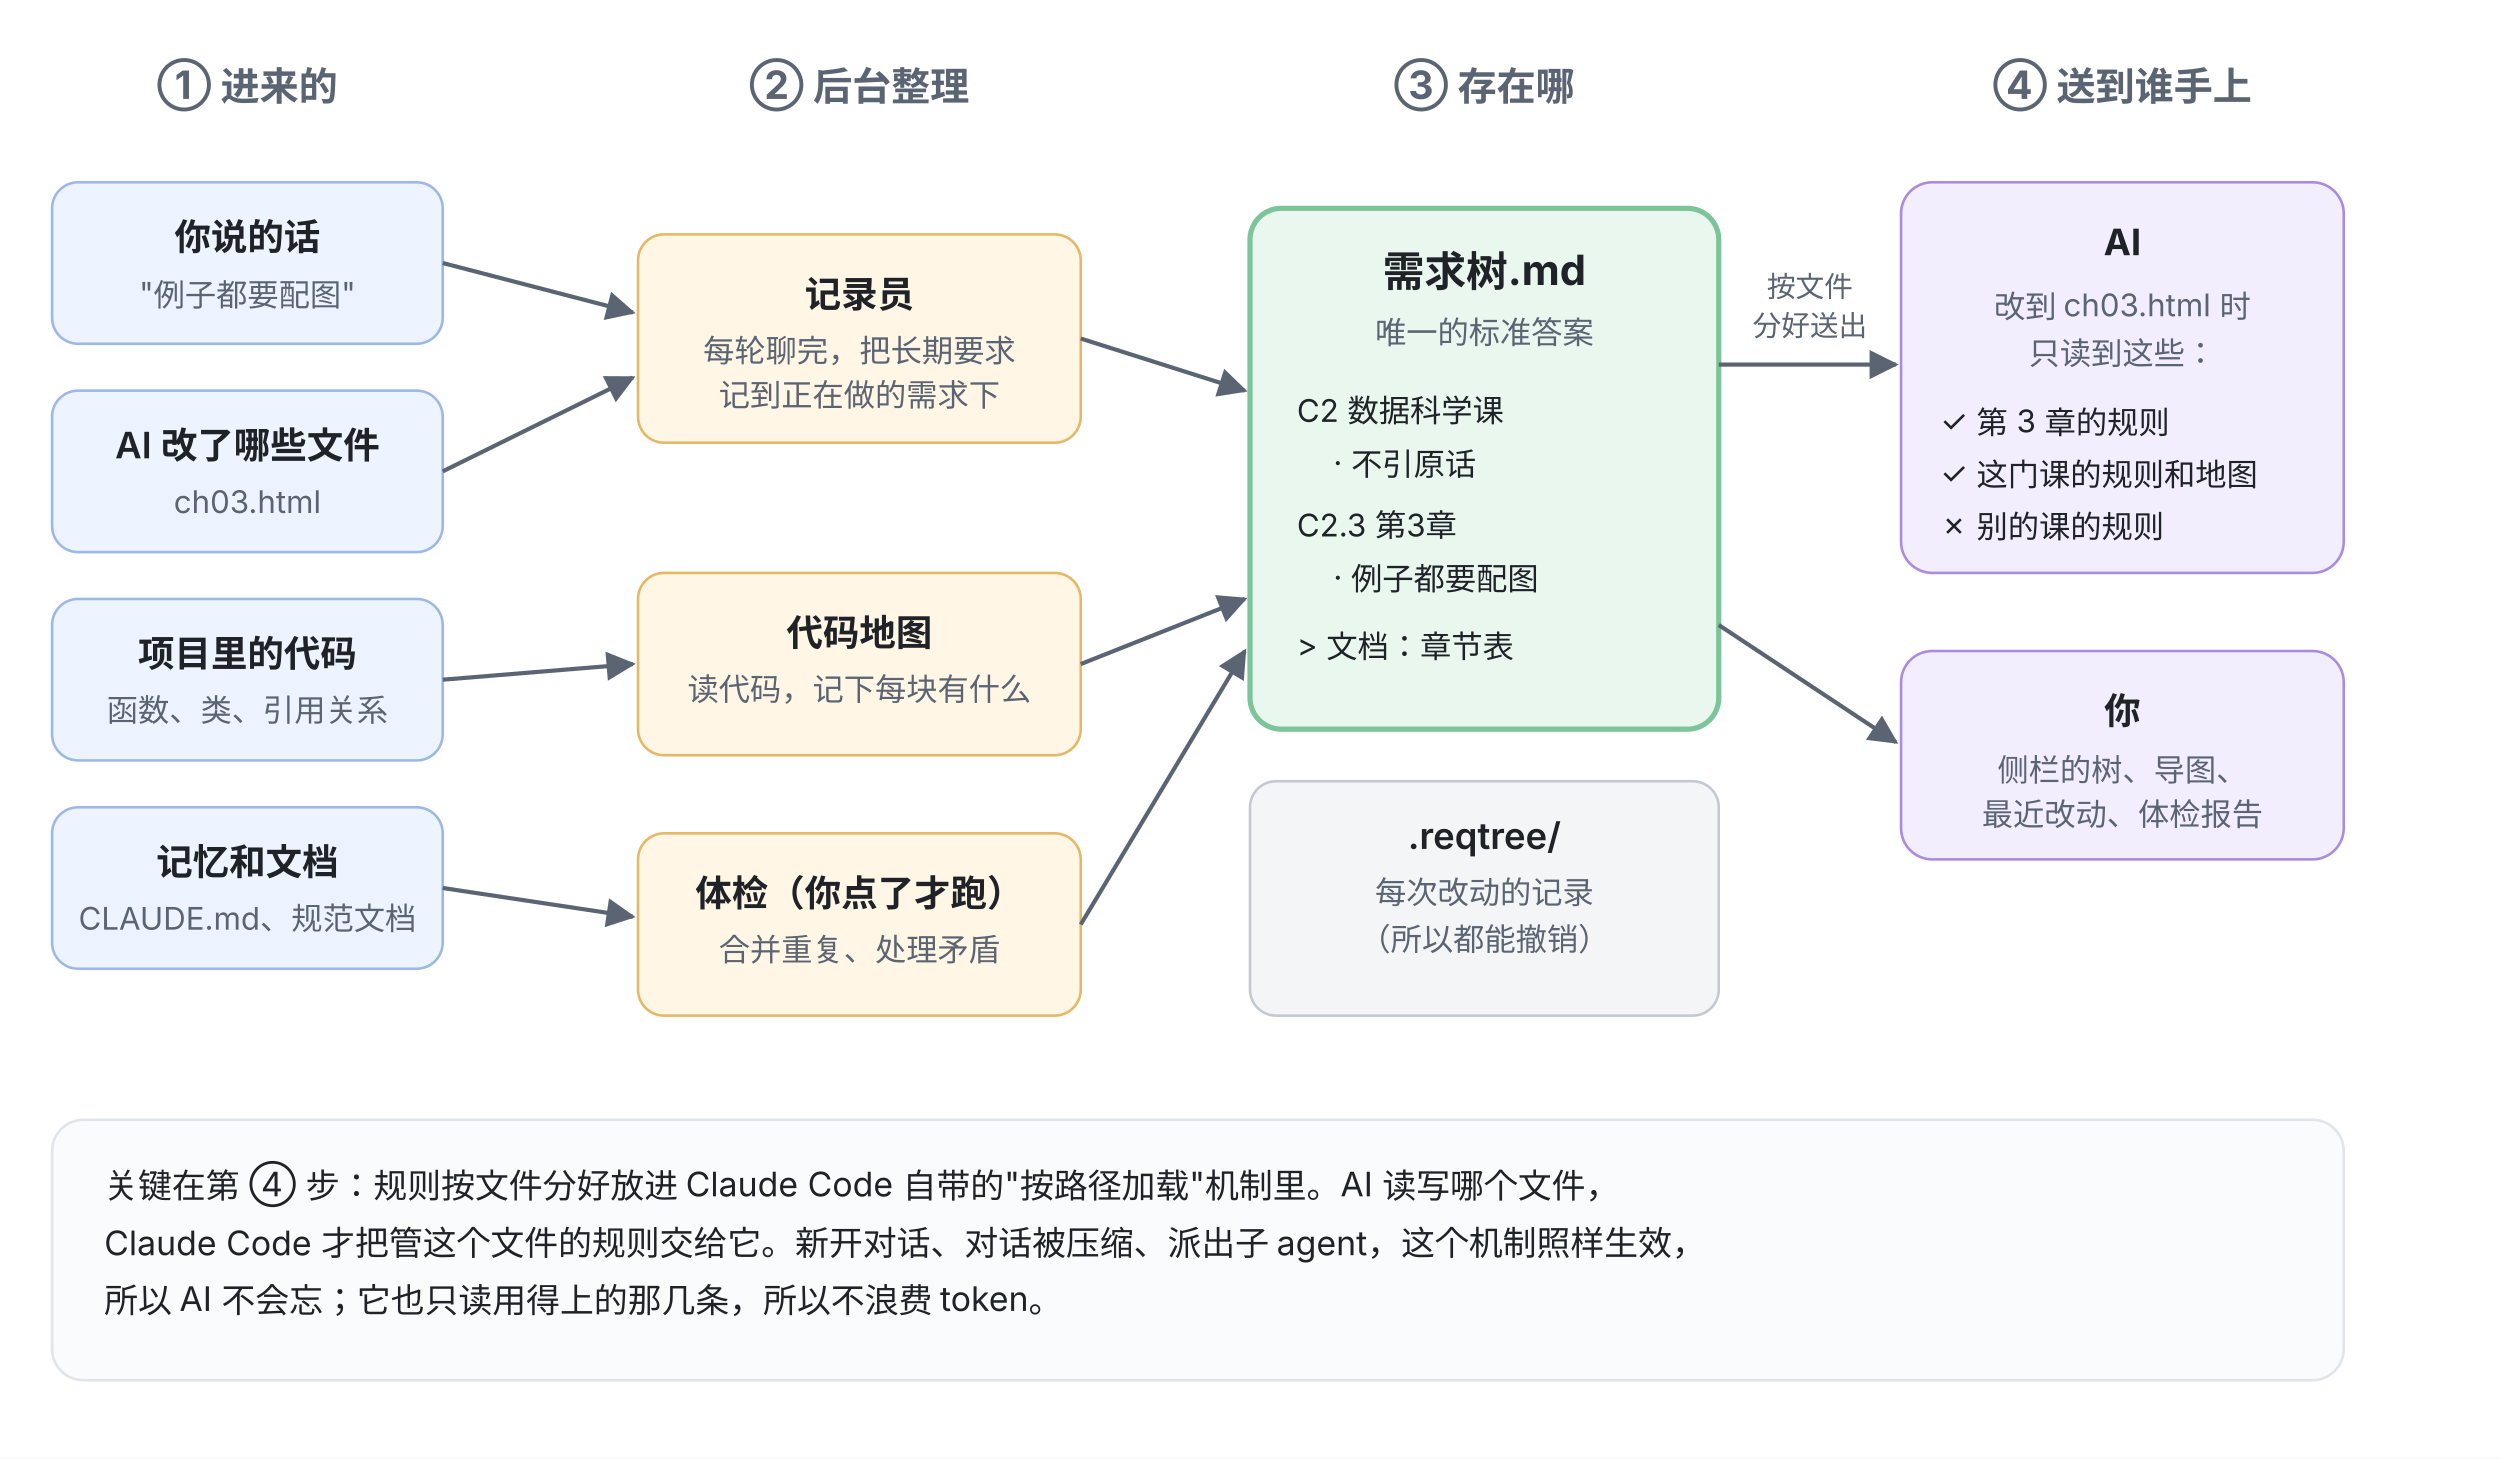
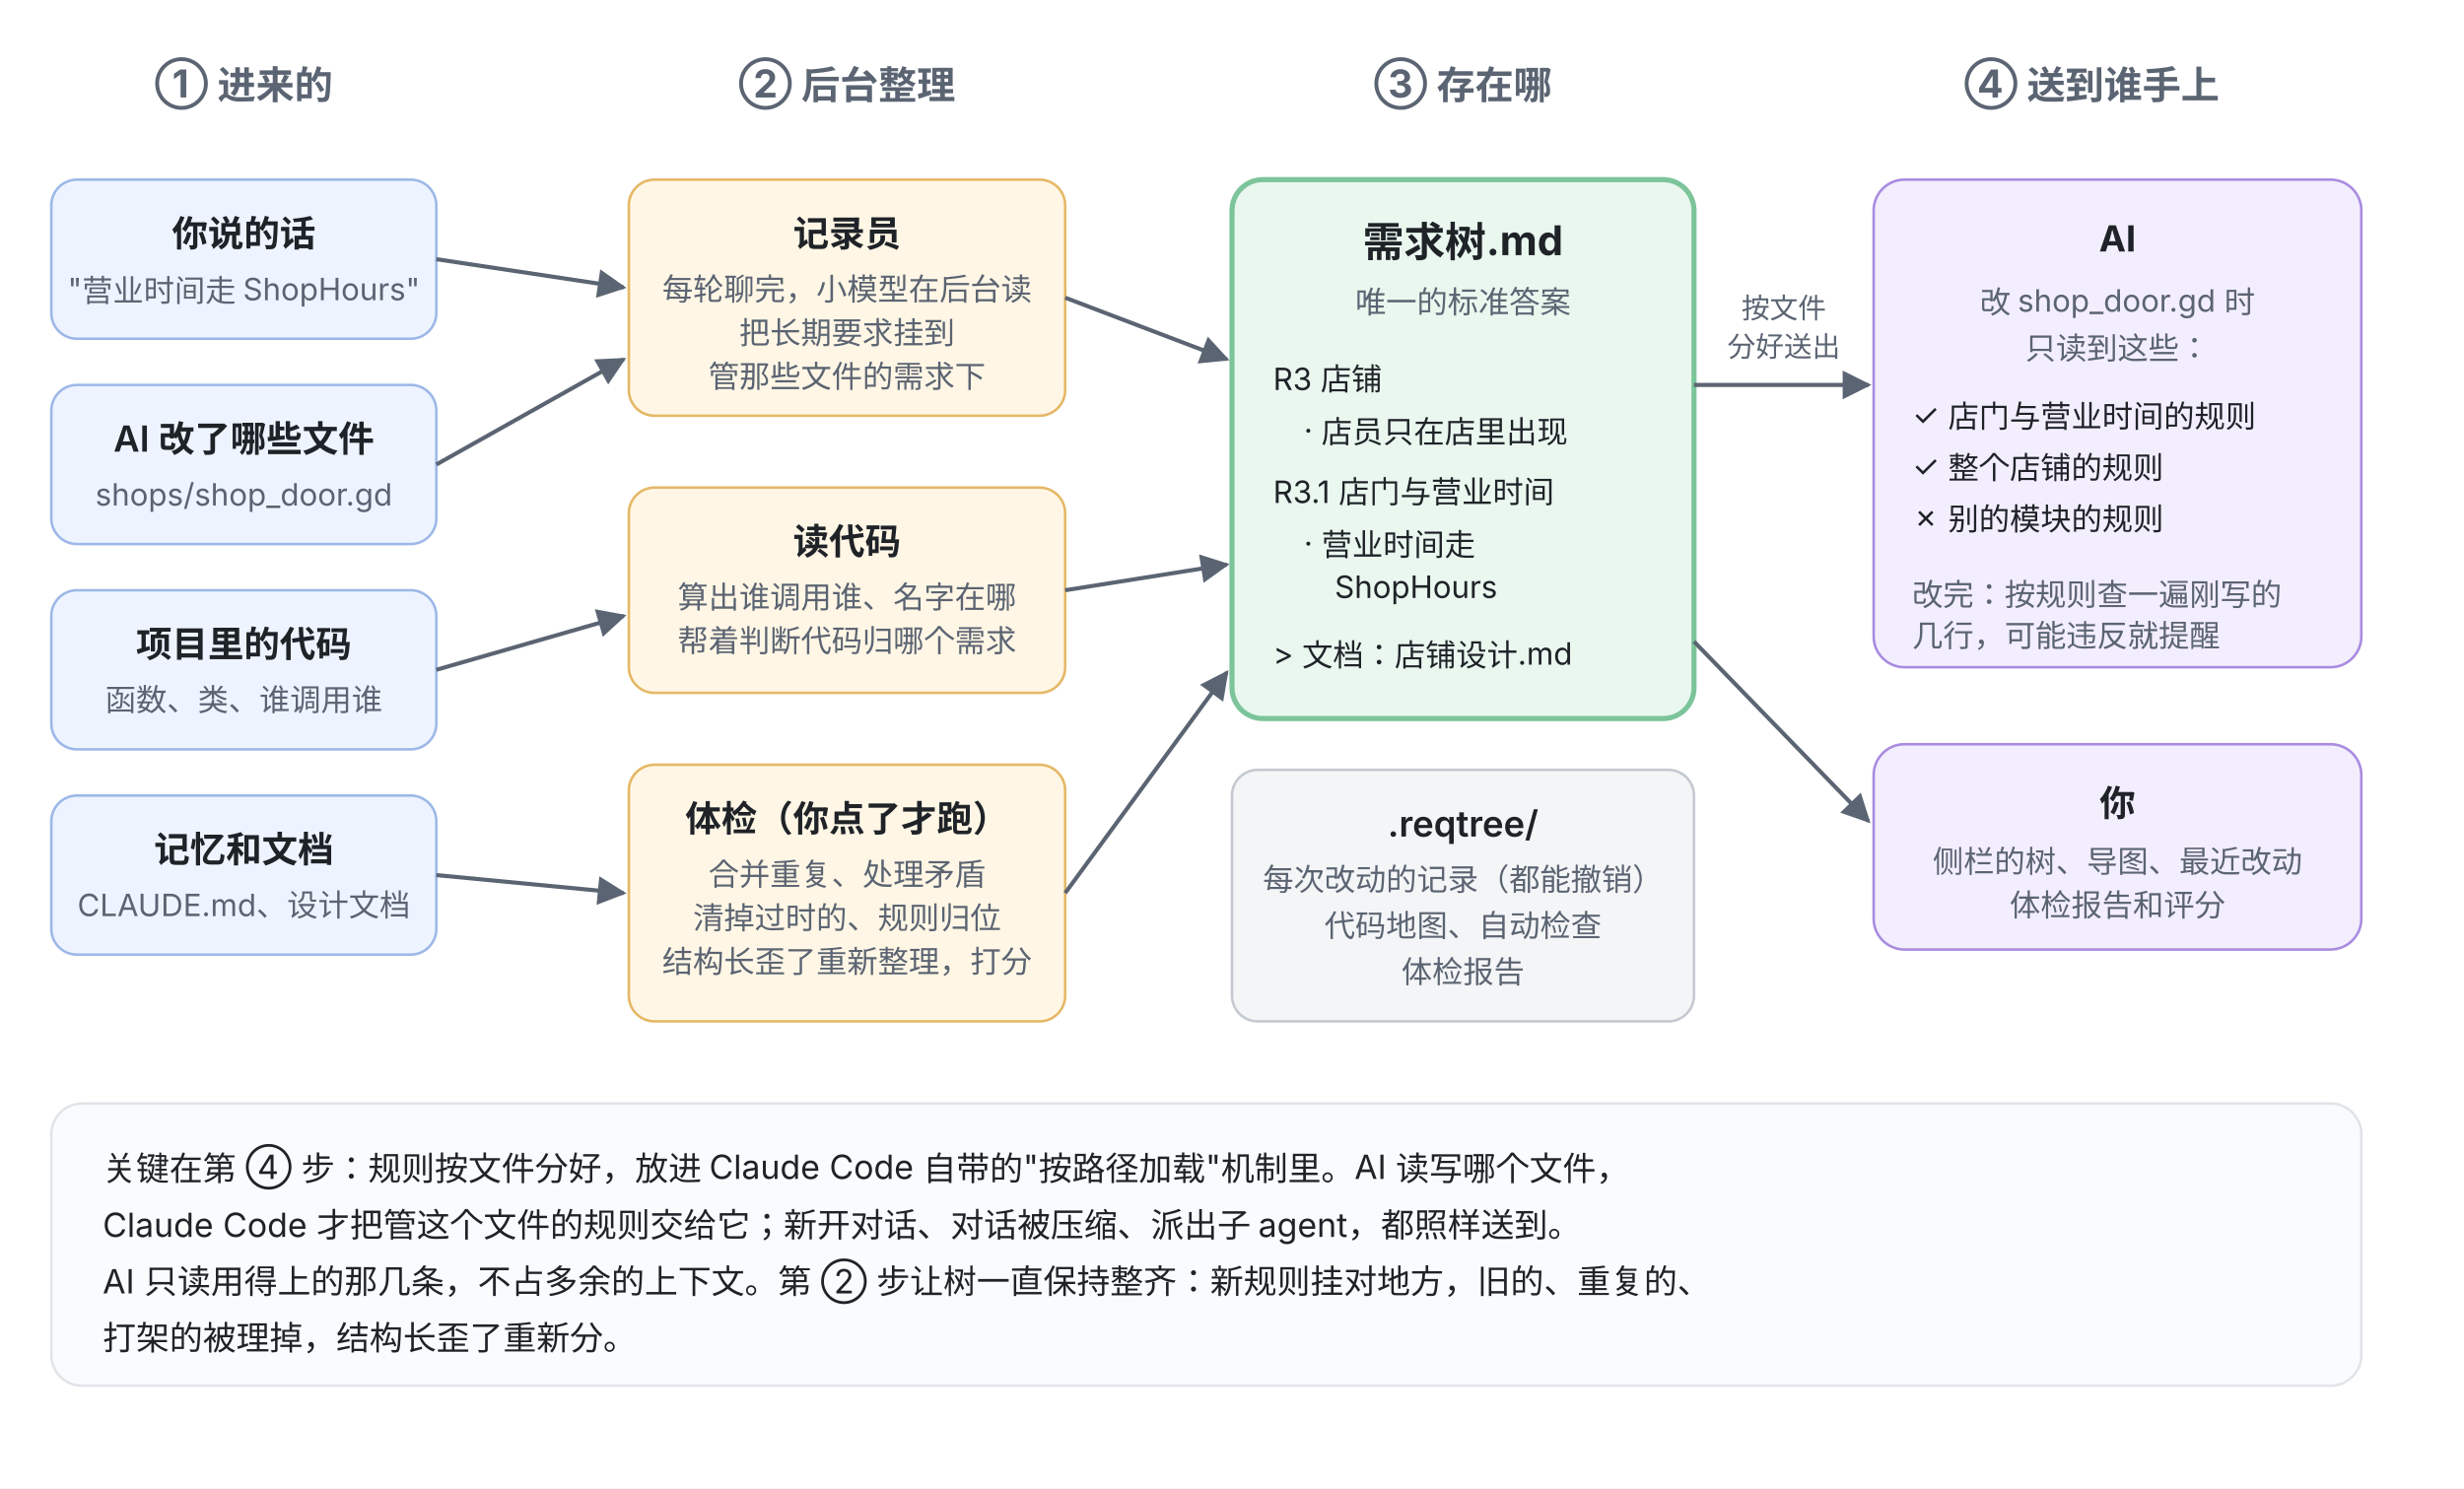
- <svg xmlns="http://www.w3.org/2000/svg" viewBox="0 0 960 560" font-family="-apple-system, 'Segoe UI', 'Microsoft YaHei', 'PingFang SC', sans-serif">
-   <rect width="960" height="560" fill="#ffffff" />
+ <svg xmlns="http://www.w3.org/2000/svg" viewBox="0 0 960 580" font-family="-apple-system, 'Segoe UI', 'Microsoft YaHei', 'PingFang SC', sans-serif">
+   <rect width="960" height="580" fill="#ffffff" />
  <defs>
    <marker id="a" viewBox="0 0 10 10" refX="9" refY="5" markerWidth="7" markerHeight="7" orient="auto">
      <path d="M0,0 L10,5 L0,10 z" fill="#5b6472" />
    </marker>
  </defs>
  <g font-size="15" font-weight="700" fill="#5b6472">
    <text x="95" y="38" text-anchor="middle">① 进来的</text>
    <text x="330" y="38" text-anchor="middle">② 后台整理</text>
    <text x="570" y="38" text-anchor="middle">③ 存在哪</text>
    <text x="815" y="38" text-anchor="middle">④ 送到谁手上</text>
  </g>
  <g font-size="14" fill="#1f2328">
    <rect x="20" y="70" width="150" height="62" rx="10" fill="#eef4ff" stroke="#9db8e8" />
    <text x="95" y="96" text-anchor="middle" font-weight="600">你说的话</text>
-     <text x="95" y="117" text-anchor="middle" font-size="12" fill="#5b6472">"例子都要配图"</text>
+     <text x="95" y="117" text-anchor="middle" font-size="12" fill="#5b6472">"营业时间走 ShopHours"</text>
    <rect x="20" y="150" width="150" height="62" rx="10" fill="#eef4ff" stroke="#9db8e8" />
    <text x="95" y="176" text-anchor="middle" font-weight="600">AI 改了哪些文件</text>
-     <text x="95" y="197" text-anchor="middle" font-size="12" fill="#5b6472">ch03.html</text>
+     <text x="95" y="197" text-anchor="middle" font-size="12" fill="#5b6472">shops/shop_door.gd</text>
    <rect x="20" y="230" width="150" height="62" rx="10" fill="#eef4ff" stroke="#9db8e8" />
    <text x="95" y="256" text-anchor="middle" font-weight="600">项目里的代码</text>
-     <text x="95" y="277" text-anchor="middle" font-size="12" fill="#5b6472">函数、类、引用关系</text>
+     <text x="95" y="277" text-anchor="middle" font-size="12" fill="#5b6472">函数、类、谁调用谁</text>
    <rect x="20" y="310" width="150" height="62" rx="10" fill="#eef4ff" stroke="#9db8e8" />
    <text x="95" y="336" text-anchor="middle" font-weight="600">记忆和文档</text>
-     <text x="95" y="357" text-anchor="middle" font-size="12" fill="#5b6472">CLAUDE.md、规范文档</text>
+     <text x="95" y="357" text-anchor="middle" font-size="12" fill="#5b6472">CLAUDE.md、设计文档</text>
  </g>
  <g font-size="14" fill="#1f2328">
-     <rect x="245" y="90" width="170" height="80" rx="10" fill="#fff6e5" stroke="#e5b866" />
-     <text x="330" y="118" text-anchor="middle" font-weight="700">记录员</text>
-     <text x="330" y="139" text-anchor="middle" font-size="12" fill="#5b6472">每轮聊完，把长期要求</text>
-     <text x="330" y="156" text-anchor="middle" font-size="12" fill="#5b6472">记到正在做的需求下</text>
-     <rect x="245" y="220" width="170" height="70" rx="10" fill="#fff6e5" stroke="#e5b866" />
-     <text x="330" y="248" text-anchor="middle" font-weight="700">代码地图</text>
-     <text x="330" y="269" text-anchor="middle" font-size="12" fill="#5b6472">读代码，记下每块有什么</text>
-     <rect x="245" y="320" width="170" height="70" rx="10" fill="#fff6e5" stroke="#e5b866" />
-     <text x="330" y="348" text-anchor="middle" font-weight="700">体检（你点了才跑）</text>
-     <text x="330" y="369" text-anchor="middle" font-size="12" fill="#5b6472">合并重复、处理矛盾</text>
+     <rect x="245" y="70" width="170" height="92" rx="10" fill="#fff6e5" stroke="#e5b866" />
+     <text x="330" y="96" text-anchor="middle" font-weight="700">记录员</text>
+     <text x="330" y="117" text-anchor="middle" font-size="12" fill="#5b6472">每轮聊完，小模型在后台读</text>
+     <text x="330" y="134" text-anchor="middle" font-size="12" fill="#5b6472">把长期要求挂到</text>
+     <text x="330" y="151" text-anchor="middle" font-size="12" fill="#5b6472">管那些文件的需求下</text>
+     <rect x="245" y="190" width="170" height="80" rx="10" fill="#fff6e5" stroke="#e5b866" />
+     <text x="330" y="216" text-anchor="middle" font-weight="700">读代码</text>
+     <text x="330" y="237" text-anchor="middle" font-size="12" fill="#5b6472">算出谁调用谁、名字在哪</text>
+     <text x="330" y="254" text-anchor="middle" font-size="12" fill="#5b6472">帮着判断代码归哪个需求</text>
+     <rect x="245" y="298" width="170" height="100" rx="10" fill="#fff6e5" stroke="#e5b866" />
+     <text x="330" y="324" text-anchor="middle" font-weight="700">体检（你点了才跑）</text>
+     <text x="330" y="345" text-anchor="middle" font-size="12" fill="#5b6472">合并重复、处理矛盾</text>
+     <text x="330" y="362" text-anchor="middle" font-size="12" fill="#5b6472">清掉过时的、规则归位</text>
+     <text x="330" y="379" text-anchor="middle" font-size="12" fill="#5b6472">结构长歪了重新整理，打分</text>
  </g>
  <g font-size="14" fill="#1f2328">
-     <rect x="480" y="80" width="180" height="200" rx="12" fill="#e9f7ef" stroke="#7cc49a" stroke-width="2" />
-     <text x="570" y="110" text-anchor="middle" font-weight="700" font-size="16">需求树.md</text>
-     <text x="570" y="132" text-anchor="middle" font-size="12" fill="#5b6472">唯一的标准答案</text>
+     <rect x="480" y="70" width="180" height="210" rx="12" fill="#e9f7ef" stroke="#7cc49a" stroke-width="2" />
+     <text x="570" y="100" text-anchor="middle" font-weight="700" font-size="16">需求树.md</text>
+     <text x="570" y="122" text-anchor="middle" font-size="12" fill="#5b6472">唯一的标准答案</text>
    <g font-size="12" fill="#1f2328">
-       <text x="498" y="162">C2 数据科学课</text>
-       <text x="512" y="182">· 不引原话</text>
-       <text x="498" y="206">  C2.3 第3章</text>
-       <text x="512" y="226">· 例子都要配图</text>
-       <text x="498" y="252">  &gt; 文档：章节表</text>
+       <text x="496" y="152">R3 店铺</text>
+       <text x="508" y="172">· 店员只在店里出现</text>
+       <text x="496" y="196">  R3.1 店门与营业时间</text>
+       <text x="508" y="216">· 营业时间走</text>
+       <text x="520" y="233">ShopHours</text>
+       <text x="496" y="259">  &gt; 文档：店铺设计.md</text>
    </g>
-     <rect x="480" y="300" width="180" height="90" rx="10" fill="#f4f5f7" stroke="#c4c9d1" />
+     <rect x="480" y="300" width="180" height="98" rx="10" fill="#f4f5f7" stroke="#c4c9d1" />
    <text x="570" y="326" text-anchor="middle" font-weight="600">.reqtree/</text>
-     <text x="570" y="347" text-anchor="middle" font-size="12" fill="#5b6472">每次改动的记录</text>
-     <text x="570" y="365" text-anchor="middle" font-size="12" fill="#5b6472">（所以都能撤销）</text>
+     <text x="570" y="347" text-anchor="middle" font-size="12" fill="#5b6472">每次改动的记录（都能撤销）</text>
+     <text x="570" y="365" text-anchor="middle" font-size="12" fill="#5b6472">代码地图、自动检查</text>
+     <text x="570" y="383" text-anchor="middle" font-size="12" fill="#5b6472">体检报告</text>
  </g>
  <g font-size="14" fill="#1f2328">
-     <rect x="730" y="70" width="170" height="150" rx="12" fill="#f3eefe" stroke="#a98be0" />
-     <text x="815" y="98" text-anchor="middle" font-weight="700">AI</text>
-     <text x="815" y="122" text-anchor="middle" font-size="12" fill="#5b6472">改到 ch03.html 时</text>
-     <text x="815" y="140" text-anchor="middle" font-size="12" fill="#5b6472">只读到这些：</text>
-     <text x="745" y="166" font-size="12">✓ 第 3 章的规则</text>
-     <text x="745" y="186" font-size="12">✓ 这门课的规则和地图</text>
-     <text x="745" y="206" font-size="12">✗ 别的课的规则</text>
-     <rect x="730" y="250" width="170" height="80" rx="12" fill="#f3eefe" stroke="#a98be0" />
-     <text x="815" y="278" text-anchor="middle" font-weight="700">你</text>
-     <text x="815" y="300" text-anchor="middle" font-size="12" fill="#5b6472">侧栏的树、导图、</text>
-     <text x="815" y="317" text-anchor="middle" font-size="12" fill="#5b6472">最近改动、体检报告</text>
+     <rect x="730" y="70" width="190" height="190" rx="12" fill="#f3eefe" stroke="#a98be0" />
+     <text x="825" y="98" text-anchor="middle" font-weight="700">AI</text>
+     <text x="825" y="122" text-anchor="middle" font-size="12" fill="#5b6472">改 shop_door.gd 时</text>
+     <text x="825" y="140" text-anchor="middle" font-size="12" fill="#5b6472">只读到这些：</text>
+     <text x="745" y="166" font-size="12">✓ 店门与营业时间的规则</text>
+     <text x="745" y="186" font-size="12">✓ 整个店铺的规则</text>
+     <text x="745" y="206" font-size="12">✗ 别的模块的规则</text>
+     <text x="745" y="236" font-size="12" fill="#5b6472">改完：按规则查一遍刚写的</text>
+     <text x="745" y="252" font-size="12" fill="#5b6472">几行，可能违反就提醒</text>
+     <rect x="730" y="290" width="190" height="80" rx="12" fill="#f3eefe" stroke="#a98be0" />
+     <text x="825" y="318" text-anchor="middle" font-weight="700">你</text>
+     <text x="825" y="340" text-anchor="middle" font-size="12" fill="#5b6472">侧栏的树、导图、最近改动</text>
+     <text x="825" y="357" text-anchor="middle" font-size="12" fill="#5b6472">体检报告和评分</text>
  </g>
  <g stroke="#5b6472" stroke-width="1.6" fill="none" marker-end="url(#a)">
-     <path d="M170,101 L243,120" />
-     <path d="M170,181 L243,145" />
-     <path d="M170,261 L243,255" />
-     <path d="M170,341 L243,352" />
-     <path d="M415,130 L478,150" />
-     <path d="M415,255 L478,230" />
-     <path d="M415,355 L478,250" />
-     <path d="M660,140 L728,140" />
-     <path d="M660,240 L728,285" />
+     <path d="M170,101 L243,112" />
+     <path d="M170,181 L243,140" />
+     <path d="M170,261 L243,240" />
+     <path d="M170,341 L243,348" />
+     <path d="M415,116 L478,140" />
+     <path d="M415,230 L478,220" />
+     <path d="M415,348 L478,262" />
+     <path d="M660,150 L728,150" />
+     <path d="M660,250 L728,320" />
  </g>
  <g font-size="12" fill="#5b6472">
-     <text x="695" y="114" text-anchor="middle" font-size="11">按文件</text>
-     <text x="695" y="129" text-anchor="middle" font-size="11">分好送出</text>
+     <text x="695" y="124" text-anchor="middle" font-size="11">按文件</text>
+     <text x="695" y="139" text-anchor="middle" font-size="11">分好送出</text>
  </g>
  <g font-size="13" fill="#1f2328">
-     <rect x="20" y="430" width="880" height="100" rx="12" fill="#fafbfc" stroke="#e1e4e8" />
-     <text x="40" y="460">关键在第 ④ 步：规则按文件分好放进 Claude Code 自带的"按路径加载"机制里。AI 读写哪个文件，</text>
-     <text x="40" y="482">Claude Code 才把管这个文件的规则交给它。新开对话、对话被压缩、派出子 agent，这个机制照样生效，</text>
-     <text x="40" y="504">所以 AI 不会忘；它也只读用得上的那几条，所以不浪费 token。</text>
+     <rect x="20" y="430" width="900" height="110" rx="12" fill="#fafbfc" stroke="#e1e4e8" />
+     <text x="40" y="460">关键在第 ④ 步：规则按文件分好，放进 Claude Code 自带的"按路径加载"机制里。AI 读写哪个文件，</text>
+     <text x="40" y="482">Claude Code 才把管这个文件的规则交给它；新开对话、对话被压缩、派出子 agent，都照样送到。</text>
+     <text x="40" y="504">AI 只读用得上的那几条，不占多余的上下文。第 ② 步让树一直保持整齐：新规则挂对地方，旧的、重复的、</text>
+     <text x="40" y="526">打架的被理掉，结构长歪了重新分。</text>
  </g>
</svg>
